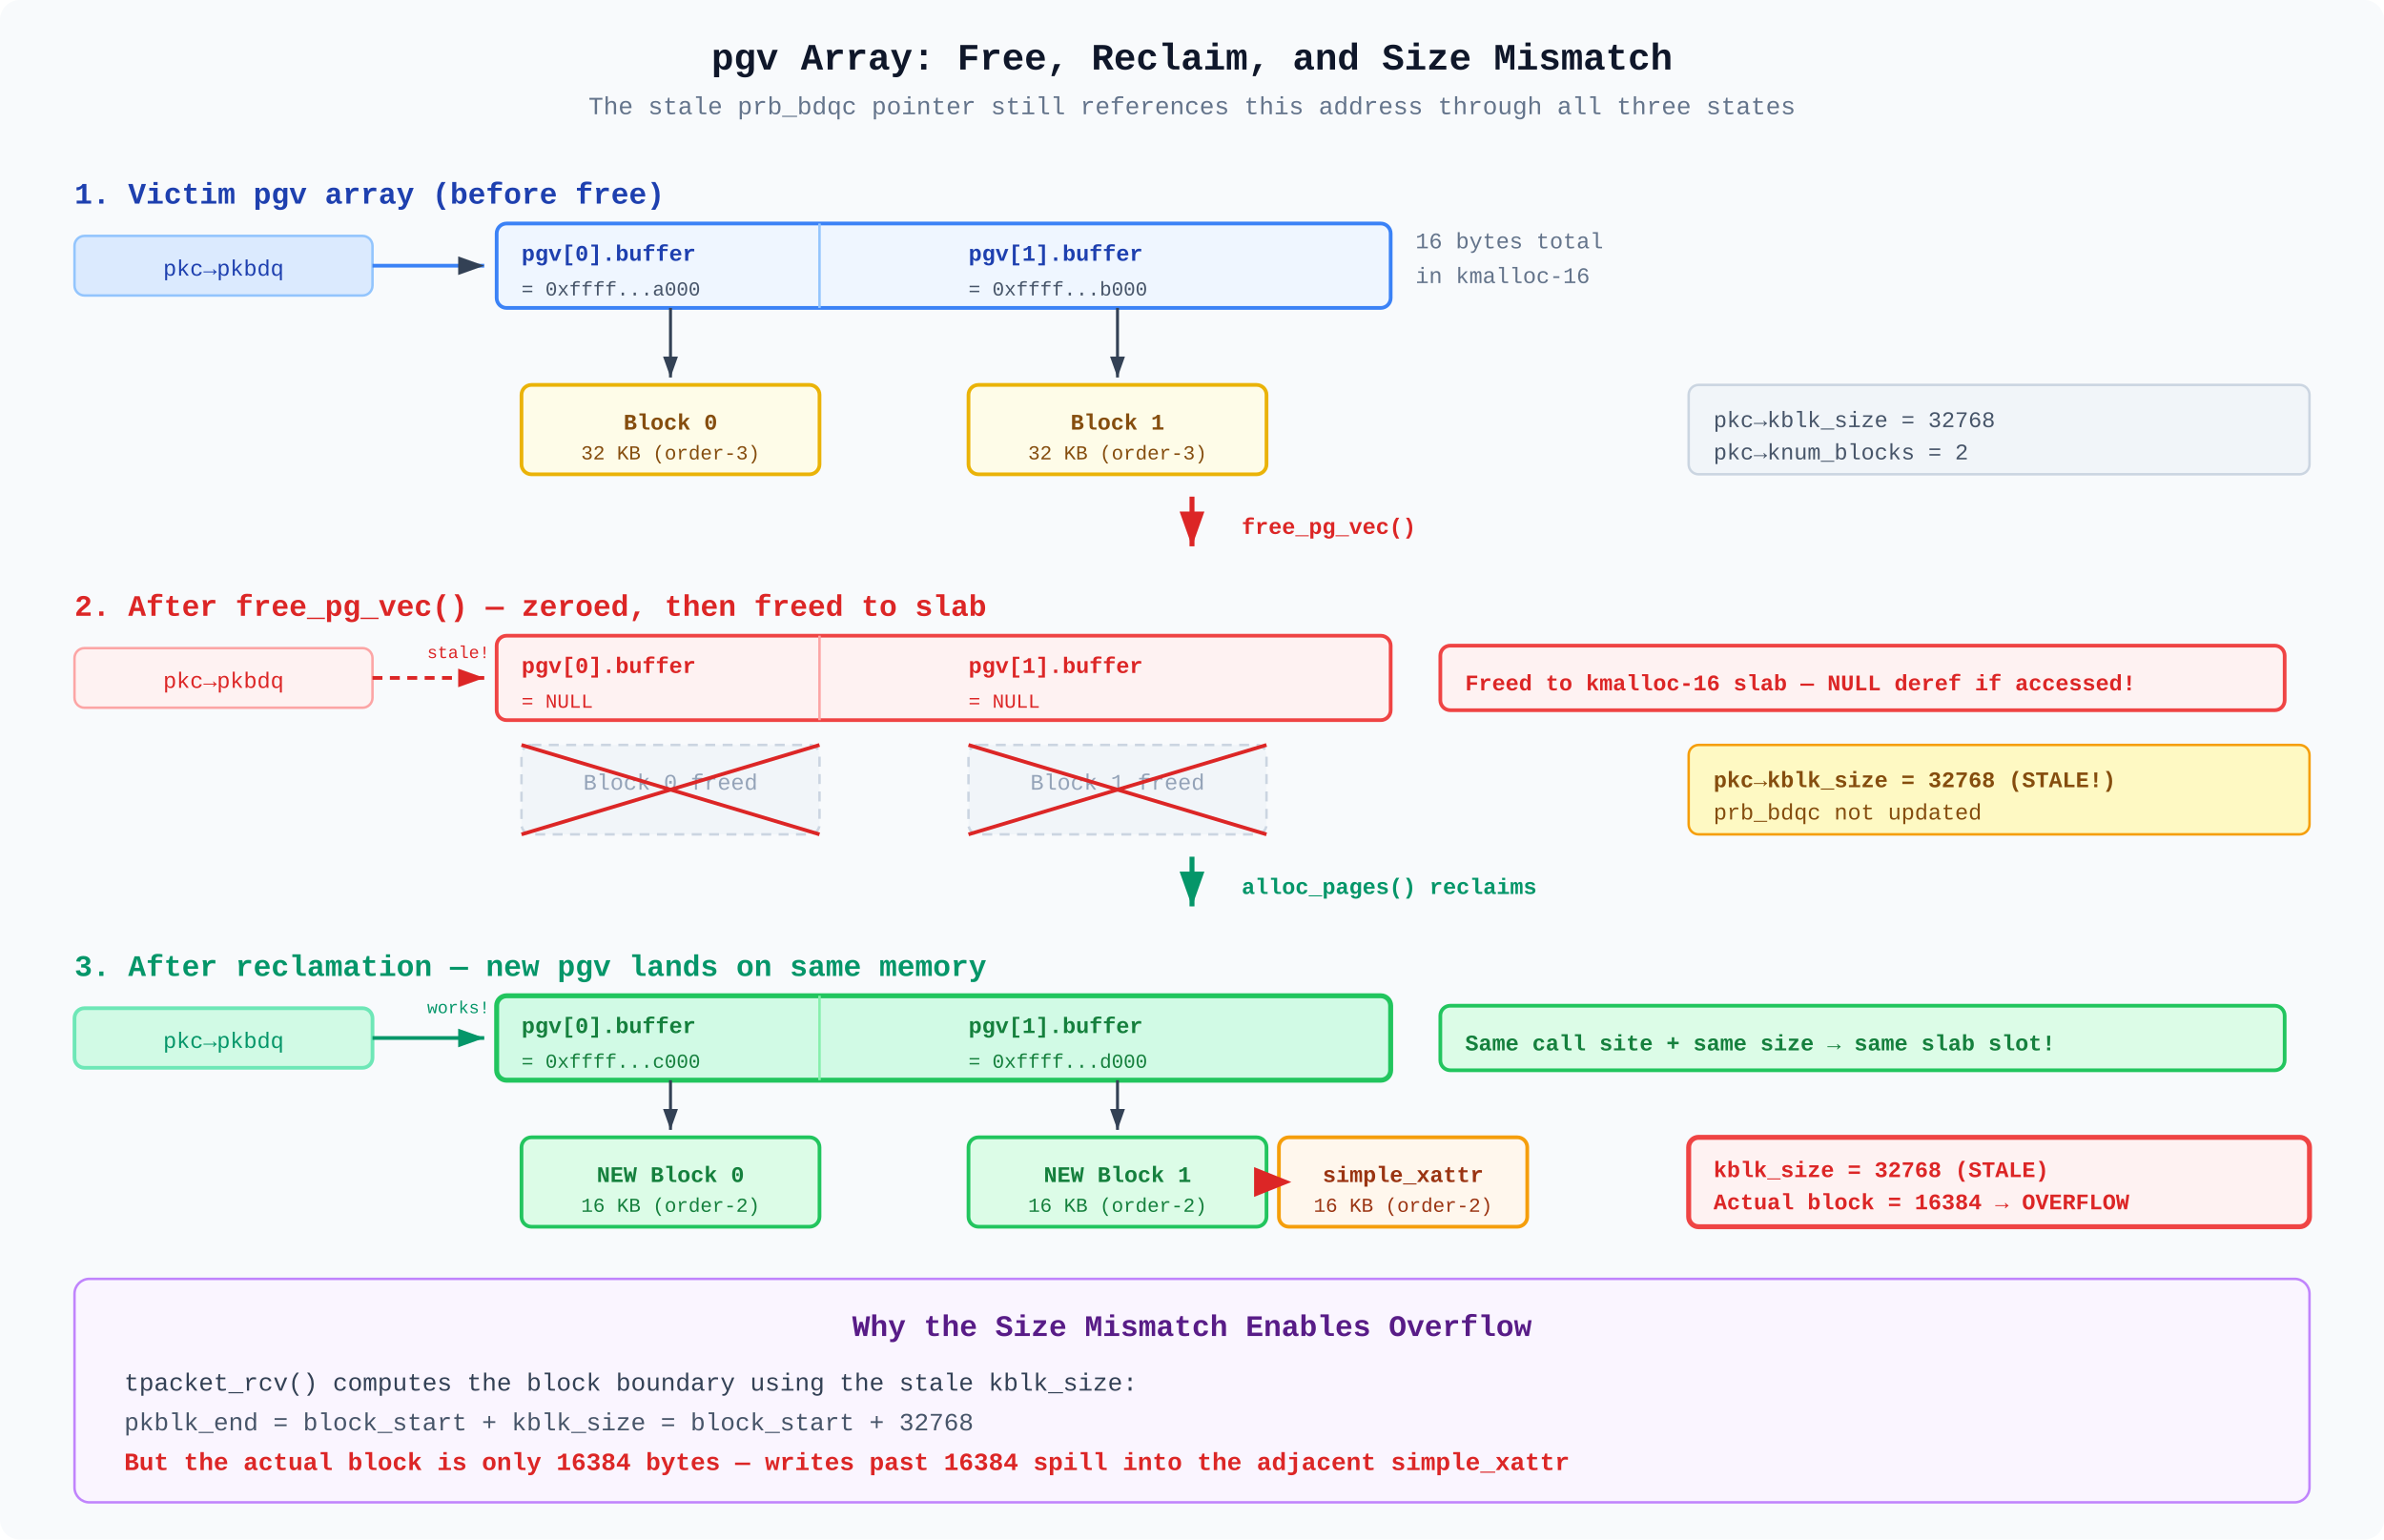
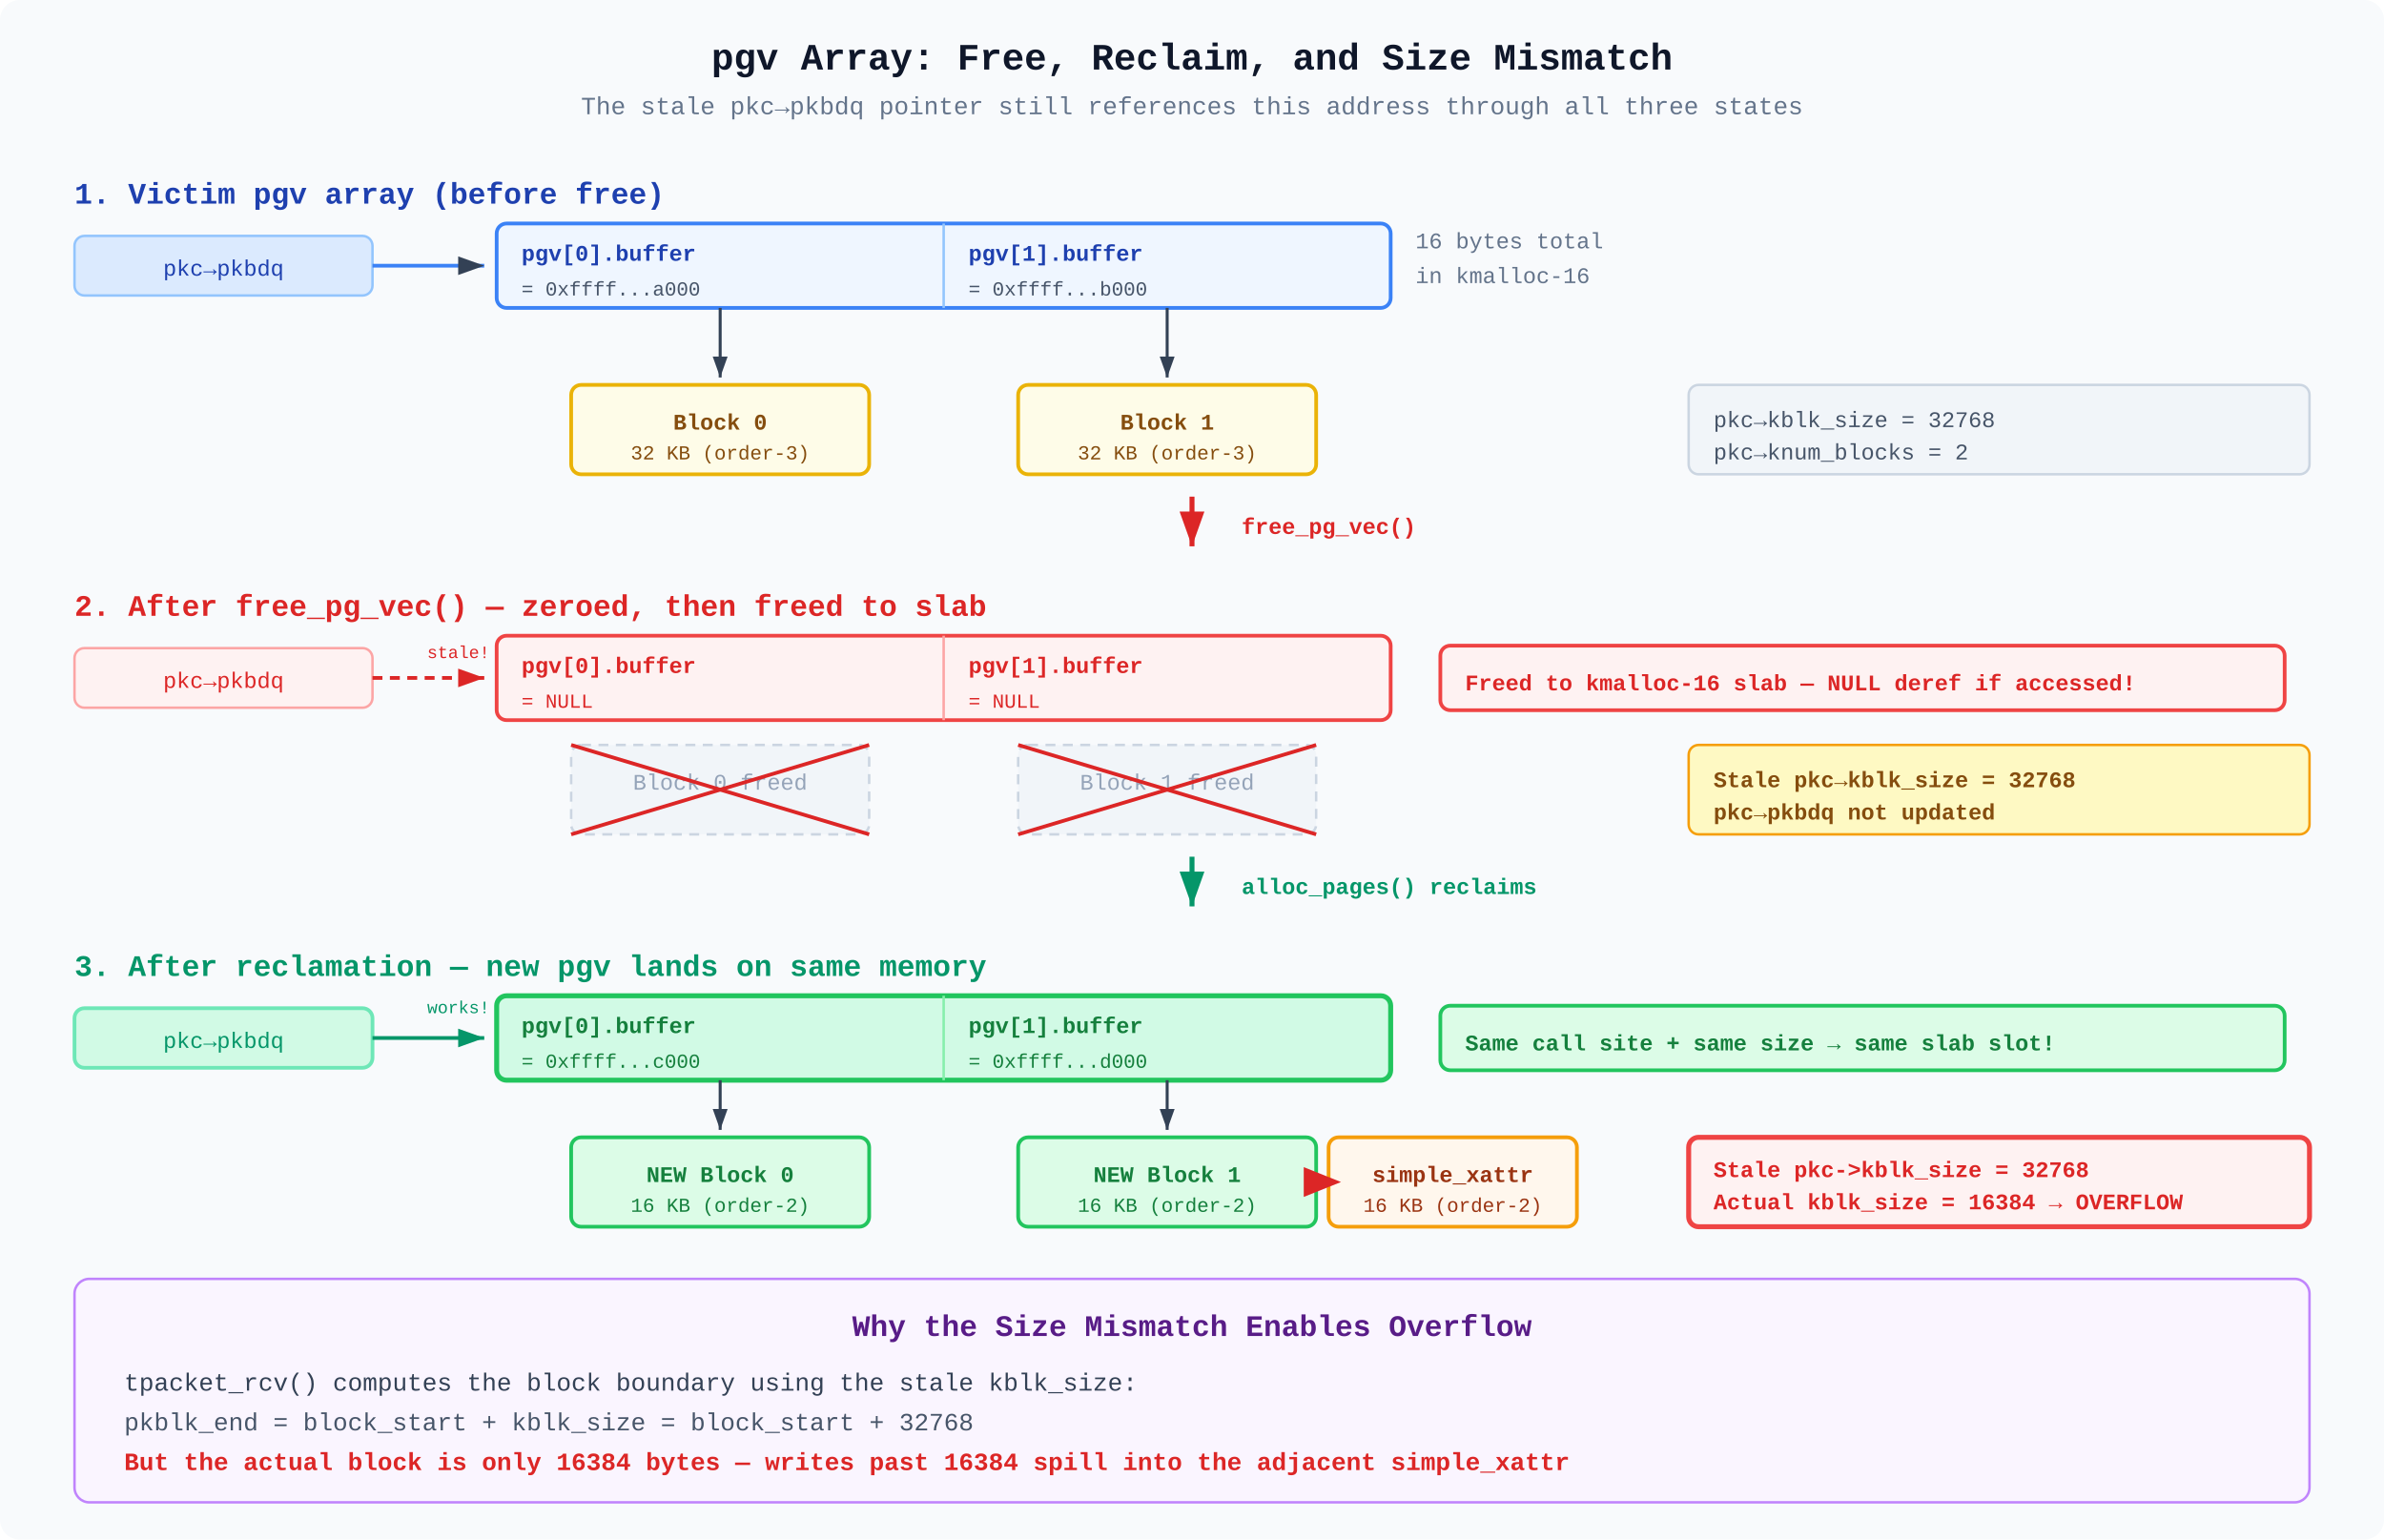
<svg xmlns="http://www.w3.org/2000/svg" viewBox="0 0 960 620" font-family="Menlo, Monaco, 'Courier New', monospace" font-size="11">
  <defs>
    <marker id="arr" markerWidth="7" markerHeight="5" refX="7" refY="2.5" orient="auto">
      <path d="M0,0 L7,2.5 L0,5 Z" fill="#334155" />
    </marker>
    <marker id="arr-red" markerWidth="7" markerHeight="5" refX="7" refY="2.5" orient="auto">
      <path d="M0,0 L7,2.5 L0,5 Z" fill="#dc2626" />
    </marker>
    <marker id="arr-green" markerWidth="7" markerHeight="5" refX="7" refY="2.5" orient="auto">
      <path d="M0,0 L7,2.5 L0,5 Z" fill="#059669" />
    </marker>
  </defs>
  <rect width="960" height="620" fill="#f8fafc" rx="8" />
  <text x="480" y="28" text-anchor="middle" font-size="15" font-weight="bold" fill="#0f172a">pgv Array: Free, Reclaim, and Size Mismatch</text>
-   <text x="480" y="46" text-anchor="middle" font-size="10" fill="#64748b">The stale prb_bdqc pointer still references this address through all three states</text>
+   <text x="480" y="46" text-anchor="middle" font-size="10" fill="#64748b">The stale pkc→pkbdq pointer still references this address through all three states</text>
  <text x="30" y="82" font-size="12" font-weight="bold" fill="#1e40af">1. Victim pgv array (before free)</text>
  <rect x="30" y="95" width="120" height="24" rx="4" fill="#dbeafe" stroke="#93c5fd" stroke-width="1" />
  <text x="90" y="111" text-anchor="middle" font-size="9" fill="#1e40af">pkc→pkbdq</text>
  <line x1="150" y1="107" x2="195" y2="107" stroke="#3b82f6" stroke-width="1.5" marker-end="url(#arr)" />
  <rect x="200" y="90" width="360" height="34" rx="4" fill="#eff6ff" stroke="#3b82f6" stroke-width="1.5" />
  <text x="210" y="105" font-size="9" fill="#1e40af" font-weight="bold">pgv[0].buffer</text>
  <text x="210" y="119" font-size="8" fill="#475569">= 0xffff...a000</text>
-   <line x1="330" y1="90" x2="330" y2="124" stroke="#93c5fd" stroke-width="1" />
+   <line x1="380" y1="90" x2="380" y2="124" stroke="#93c5fd" stroke-width="1" />
  <text x="390" y="105" font-size="9" fill="#1e40af" font-weight="bold">pgv[1].buffer</text>
  <text x="390" y="119" font-size="8" fill="#475569">= 0xffff...b000</text>
  <text x="570" y="100" font-size="9" fill="#64748b">16 bytes total</text>
  <text x="570" y="114" font-size="9" fill="#64748b">in kmalloc-16</text>
-   <line x1="270" y1="124" x2="270" y2="152" stroke="#334155" stroke-width="1.2" marker-end="url(#arr)" />
-   <line x1="450" y1="124" x2="450" y2="152" stroke="#334155" stroke-width="1.2" marker-end="url(#arr)" />
-   <rect x="210" y="155" width="120" height="36" rx="4" fill="#fefce8" stroke="#eab308" stroke-width="1.5" />
-   <text x="270" y="173" text-anchor="middle" font-size="9" fill="#854d0e" font-weight="bold">Block 0</text>
-   <text x="270" y="185" text-anchor="middle" font-size="8" fill="#854d0e">32 KB (order-3)</text>
-   <rect x="390" y="155" width="120" height="36" rx="4" fill="#fefce8" stroke="#eab308" stroke-width="1.5" />
-   <text x="450" y="173" text-anchor="middle" font-size="9" fill="#854d0e" font-weight="bold">Block 1</text>
-   <text x="450" y="185" text-anchor="middle" font-size="8" fill="#854d0e">32 KB (order-3)</text>
+   <line x1="290" y1="124" x2="290" y2="152" stroke="#334155" stroke-width="1.2" marker-end="url(#arr)" />
+   <line x1="470" y1="124" x2="470" y2="152" stroke="#334155" stroke-width="1.2" marker-end="url(#arr)" />
+   <rect x="230" y="155" width="120" height="36" rx="4" fill="#fefce8" stroke="#eab308" stroke-width="1.5" />
+   <text x="290" y="173" text-anchor="middle" font-size="9" fill="#854d0e" font-weight="bold">Block 0</text>
+   <text x="290" y="185" text-anchor="middle" font-size="8" fill="#854d0e">32 KB (order-3)</text>
+   <rect x="410" y="155" width="120" height="36" rx="4" fill="#fefce8" stroke="#eab308" stroke-width="1.5" />
+   <text x="470" y="173" text-anchor="middle" font-size="9" fill="#854d0e" font-weight="bold">Block 1</text>
+   <text x="470" y="185" text-anchor="middle" font-size="8" fill="#854d0e">32 KB (order-3)</text>
  <rect x="680" y="155" width="250" height="36" rx="4" fill="#f1f5f9" stroke="#cbd5e1" stroke-width="1" />
  <text x="690" y="172" font-size="9" fill="#475569">pkc→kblk_size = 32768</text>
  <text x="690" y="185" font-size="9" fill="#475569">pkc→knum_blocks = 2</text>
  <line x1="480" y1="200" x2="480" y2="220" stroke="#dc2626" stroke-width="2" marker-end="url(#arr-red)" />
  <text x="500" y="215" font-size="9" fill="#dc2626" font-weight="bold">free_pg_vec()</text>
  <text x="30" y="248" font-size="12" font-weight="bold" fill="#dc2626">2. After free_pg_vec() — zeroed, then freed to slab</text>
  <rect x="30" y="261" width="120" height="24" rx="4" fill="#fef2f2" stroke="#fca5a5" stroke-width="1" />
-   <text x="90" y="277" text-anchor="middle" font-size="9" fill="#dc2626">pkc→pkbdq</text>
+   <text x="90" y="277" text-anchor="middle" font-size="9" fill="#dc2626"> pkc→pkbdq</text>
  <line x1="150" y1="273" x2="195" y2="273" stroke="#dc2626" stroke-width="1.5" stroke-dasharray="4,3" marker-end="url(#arr-red)" />
  <text x="172" y="265" font-size="7" fill="#dc2626">stale!</text>
  <rect x="200" y="256" width="360" height="34" rx="4" fill="#fef2f2" stroke="#ef4444" stroke-width="1.5" />
  <text x="210" y="271" font-size="9" fill="#dc2626" font-weight="bold">pgv[0].buffer</text>
  <text x="210" y="285" font-size="8" fill="#dc2626">= NULL</text>
-   <line x1="330" y1="256" x2="330" y2="290" stroke="#fca5a5" stroke-width="1" />
+   <line x1="380" y1="256" x2="380" y2="290" stroke="#fca5a5" stroke-width="1" />
  <text x="390" y="271" font-size="9" fill="#dc2626" font-weight="bold">pgv[1].buffer</text>
  <text x="390" y="285" font-size="8" fill="#dc2626">= NULL</text>
  <rect x="580" y="260" width="340" height="26" rx="4" fill="#fef2f2" stroke="#ef4444" stroke-width="1.5" />
  <text x="590" y="278" font-size="9" fill="#dc2626" font-weight="bold">Freed to kmalloc-16 slab — NULL deref if accessed!</text>
-   <rect x="210" y="300" width="120" height="36" rx="4" fill="#f1f5f9" stroke="#cbd5e1" stroke-width="1" stroke-dasharray="4,3" />
-   <text x="270" y="318" text-anchor="middle" font-size="9" fill="#94a3b8">Block 0 freed</text>
-   <line x1="210" y1="300" x2="330" y2="336" stroke="#dc2626" stroke-width="1.5" />
-   <line x1="330" y1="300" x2="210" y2="336" stroke="#dc2626" stroke-width="1.5" />
-   <rect x="390" y="300" width="120" height="36" rx="4" fill="#f1f5f9" stroke="#cbd5e1" stroke-width="1" stroke-dasharray="4,3" />
-   <text x="450" y="318" text-anchor="middle" font-size="9" fill="#94a3b8">Block 1 freed</text>
-   <line x1="390" y1="300" x2="510" y2="336" stroke="#dc2626" stroke-width="1.5" />
-   <line x1="510" y1="300" x2="390" y2="336" stroke="#dc2626" stroke-width="1.5" />
+   <rect x="230" y="300" width="120" height="36" rx="4" fill="#f1f5f9" stroke="#cbd5e1" stroke-width="1" stroke-dasharray="4,3" />
+   <text x="290" y="318" text-anchor="middle" font-size="9" fill="#94a3b8">Block 0 freed</text>
+   <line x1="230" y1="300" x2="350" y2="336" stroke="#dc2626" stroke-width="1.5" />
+   <line x1="350" y1="300" x2="230" y2="336" stroke="#dc2626" stroke-width="1.5" />
+   <rect x="410" y="300" width="120" height="36" rx="4" fill="#f1f5f9" stroke="#cbd5e1" stroke-width="1" stroke-dasharray="4,3" />
+   <text x="470" y="318" text-anchor="middle" font-size="9" fill="#94a3b8">Block 1 freed</text>
+   <line x1="410" y1="300" x2="530" y2="336" stroke="#dc2626" stroke-width="1.5" />
+   <line x1="530" y1="300" x2="410" y2="336" stroke="#dc2626" stroke-width="1.5" />
  <rect x="680" y="300" width="250" height="36" rx="4" fill="#fef9c3" stroke="#f59e0b" stroke-width="1" />
-   <text x="690" y="317" font-size="9" fill="#854d0e" font-weight="bold">pkc→kblk_size = 32768 (STALE!)</text>
-   <text x="690" y="330" font-size="9" fill="#854d0e">prb_bdqc not updated</text>
+   <text x="690" y="317" font-size="9" fill="#854d0e" font-weight="bold">Stale pkc→kblk_size = 32768</text>
+   <text x="690" y="330" font-size="9" fill="#854d0e" font-weight="bold">pkc→pkbdq not updated</text>
  <line x1="480" y1="345" x2="480" y2="365" stroke="#059669" stroke-width="2" marker-end="url(#arr-green)" />
  <text x="500" y="360" font-size="9" fill="#059669" font-weight="bold">alloc_pages() reclaims</text>
  <text x="30" y="393" font-size="12" font-weight="bold" fill="#059669">3. After reclamation — new pgv lands on same memory</text>
  <rect x="30" y="406" width="120" height="24" rx="4" fill="#d1fae5" stroke="#6ee7b7" stroke-width="1.5" />
-   <text x="90" y="422" text-anchor="middle" font-size="9" fill="#059669">pkc→pkbdq</text>
+   <text x="90" y="422" text-anchor="middle" font-size="9" fill="#059669"> pkc→pkbdq</text>
  <line x1="150" y1="418" x2="195" y2="418" stroke="#059669" stroke-width="1.5" marker-end="url(#arr-green)" />
  <text x="172" y="408" font-size="7" fill="#059669">works!</text>
  <rect x="200" y="401" width="360" height="34" rx="4" fill="#d1fae5" stroke="#22c55e" stroke-width="2" />
  <text x="210" y="416" font-size="9" fill="#15803d" font-weight="bold">pgv[0].buffer</text>
  <text x="210" y="430" font-size="8" fill="#15803d">= 0xffff...c000</text>
-   <line x1="330" y1="401" x2="330" y2="435" stroke="#86efac" stroke-width="1" />
+   <line x1="380" y1="401" x2="380" y2="435" stroke="#86efac" stroke-width="1" />
  <text x="390" y="416" font-size="9" fill="#15803d" font-weight="bold">pgv[1].buffer</text>
  <text x="390" y="430" font-size="8" fill="#15803d">= 0xffff...d000</text>
  <rect x="580" y="405" width="340" height="26" rx="4" fill="#dcfce7" stroke="#22c55e" stroke-width="1.5" />
  <text x="590" y="423" font-size="9" fill="#15803d" font-weight="bold">Same call site + same size → same slab slot!</text>
-   <line x1="270" y1="435" x2="270" y2="455" stroke="#334155" stroke-width="1.2" marker-end="url(#arr)" />
-   <line x1="450" y1="435" x2="450" y2="455" stroke="#334155" stroke-width="1.2" marker-end="url(#arr)" />
-   <rect x="210" y="458" width="120" height="36" rx="4" fill="#dcfce7" stroke="#22c55e" stroke-width="1.5" />
-   <text x="270" y="476" text-anchor="middle" font-size="9" fill="#15803d" font-weight="bold">NEW Block 0</text>
-   <text x="270" y="488" text-anchor="middle" font-size="8" fill="#15803d">16 KB (order-2)</text>
-   <rect x="390" y="458" width="120" height="36" rx="4" fill="#dcfce7" stroke="#22c55e" stroke-width="1.5" />
-   <text x="450" y="476" text-anchor="middle" font-size="9" fill="#15803d" font-weight="bold">NEW Block 1</text>
-   <text x="450" y="488" text-anchor="middle" font-size="8" fill="#15803d">16 KB (order-2)</text>
-   <rect x="515" y="458" width="100" height="36" rx="4" fill="#fff7ed" stroke="#f59e0b" stroke-width="1.5" />
-   <text x="565" y="476" text-anchor="middle" font-size="9" fill="#9a3412" font-weight="bold">simple_xattr</text>
-   <text x="565" y="488" text-anchor="middle" font-size="8" fill="#9a3412">16 KB (order-2)</text>
-   <line x1="510" y1="476" x2="513" y2="476" stroke="#dc2626" stroke-width="3" />
-   <path d="M505,470 L520,476 L505,482 Z" fill="#dc2626" />
+   <line x1="290" y1="435" x2="290" y2="455" stroke="#334155" stroke-width="1.2" marker-end="url(#arr)" />
+   <line x1="470" y1="435" x2="470" y2="455" stroke="#334155" stroke-width="1.2" marker-end="url(#arr)" />
+   <rect x="230" y="458" width="120" height="36" rx="4" fill="#dcfce7" stroke="#22c55e" stroke-width="1.5" />
+   <text x="290" y="476" text-anchor="middle" font-size="9" fill="#15803d" font-weight="bold">NEW Block 0</text>
+   <text x="290" y="488" text-anchor="middle" font-size="8" fill="#15803d">16 KB (order-2)</text>
+   <rect x="410" y="458" width="120" height="36" rx="4" fill="#dcfce7" stroke="#22c55e" stroke-width="1.5" />
+   <text x="470" y="476" text-anchor="middle" font-size="9" fill="#15803d" font-weight="bold">NEW Block 1</text>
+   <text x="470" y="488" text-anchor="middle" font-size="8" fill="#15803d">16 KB (order-2)</text>
+   <rect x="535" y="458" width="100" height="36" rx="4" fill="#fff7ed" stroke="#f59e0b" stroke-width="1.5" />
+   <text x="585" y="476" text-anchor="middle" font-size="9" fill="#9a3412" font-weight="bold">simple_xattr</text>
+   <text x="585" y="488" text-anchor="middle" font-size="8" fill="#9a3412">16 KB (order-2)</text>
+   <line x1="530" y1="476" x2="533" y2="476" stroke="#dc2626" stroke-width="3" />
+   <path d="M525,470 L540,476 L525,482 Z" fill="#dc2626" />
  <rect x="680" y="458" width="250" height="36" rx="4" fill="#fef2f2" stroke="#ef4444" stroke-width="2" />
-   <text x="690" y="474" font-size="9" fill="#dc2626" font-weight="bold">kblk_size = 32768 (STALE)</text>
-   <text x="690" y="487" font-size="9" fill="#dc2626" font-weight="bold">Actual block = 16384 → OVERFLOW</text>
+   <text x="690" y="474" font-size="9" fill="#dc2626" font-weight="bold">Stale pkc-&gt;kblk_size = 32768</text>
+   <text x="690" y="487" font-size="9" fill="#dc2626" font-weight="bold">Actual kblk_size = 16384 → OVERFLOW</text>
  <rect x="30" y="515" width="900" height="90" rx="6" fill="#faf5ff" stroke="#c084fc" stroke-width="1" />
  <text x="480" y="538" text-anchor="middle" font-size="12" font-weight="bold" fill="#581c87">Why the Size Mismatch Enables Overflow</text>
  <text x="50" y="560" font-size="10" fill="#334155">tpacket_rcv() computes the block boundary using the stale kblk_size:</text>
  <text x="50" y="576" font-size="10" fill="#475569">  pkblk_end = block_start + kblk_size = block_start + 32768</text>
  <text x="50" y="592" font-size="10" fill="#dc2626" font-weight="bold">  But the actual block is only 16384 bytes — writes past 16384 spill into the adjacent simple_xattr</text>
</svg>
